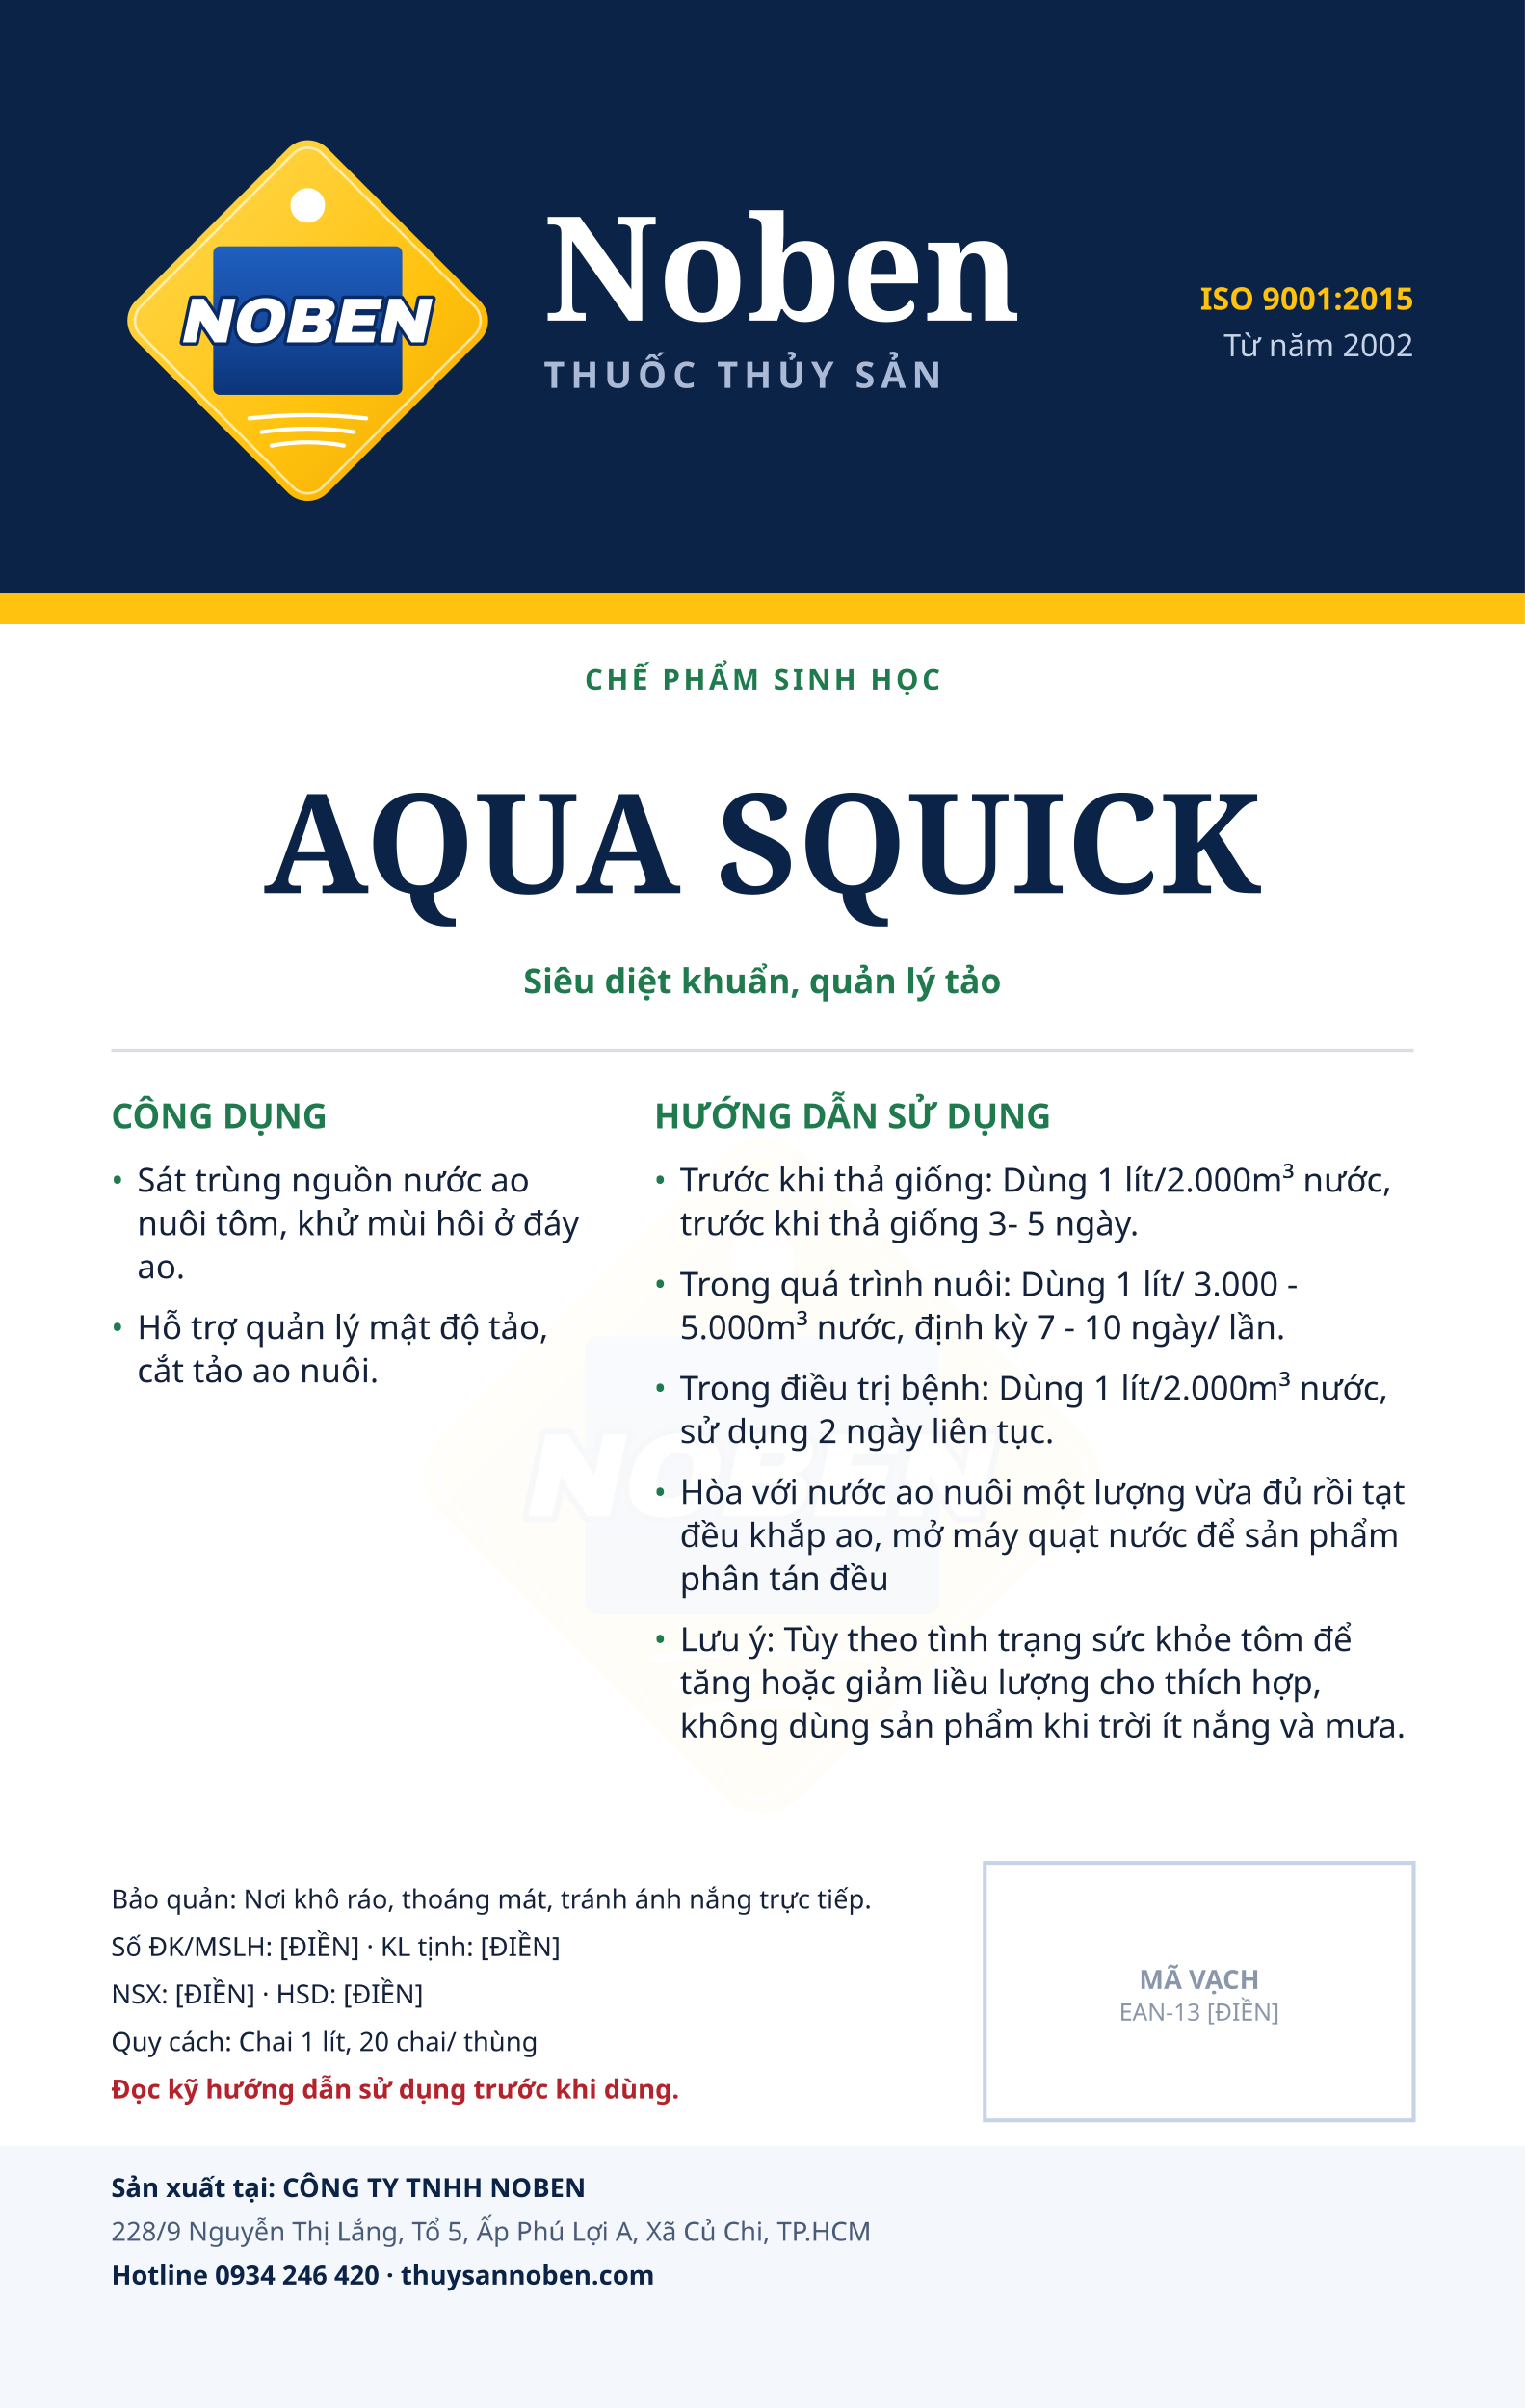
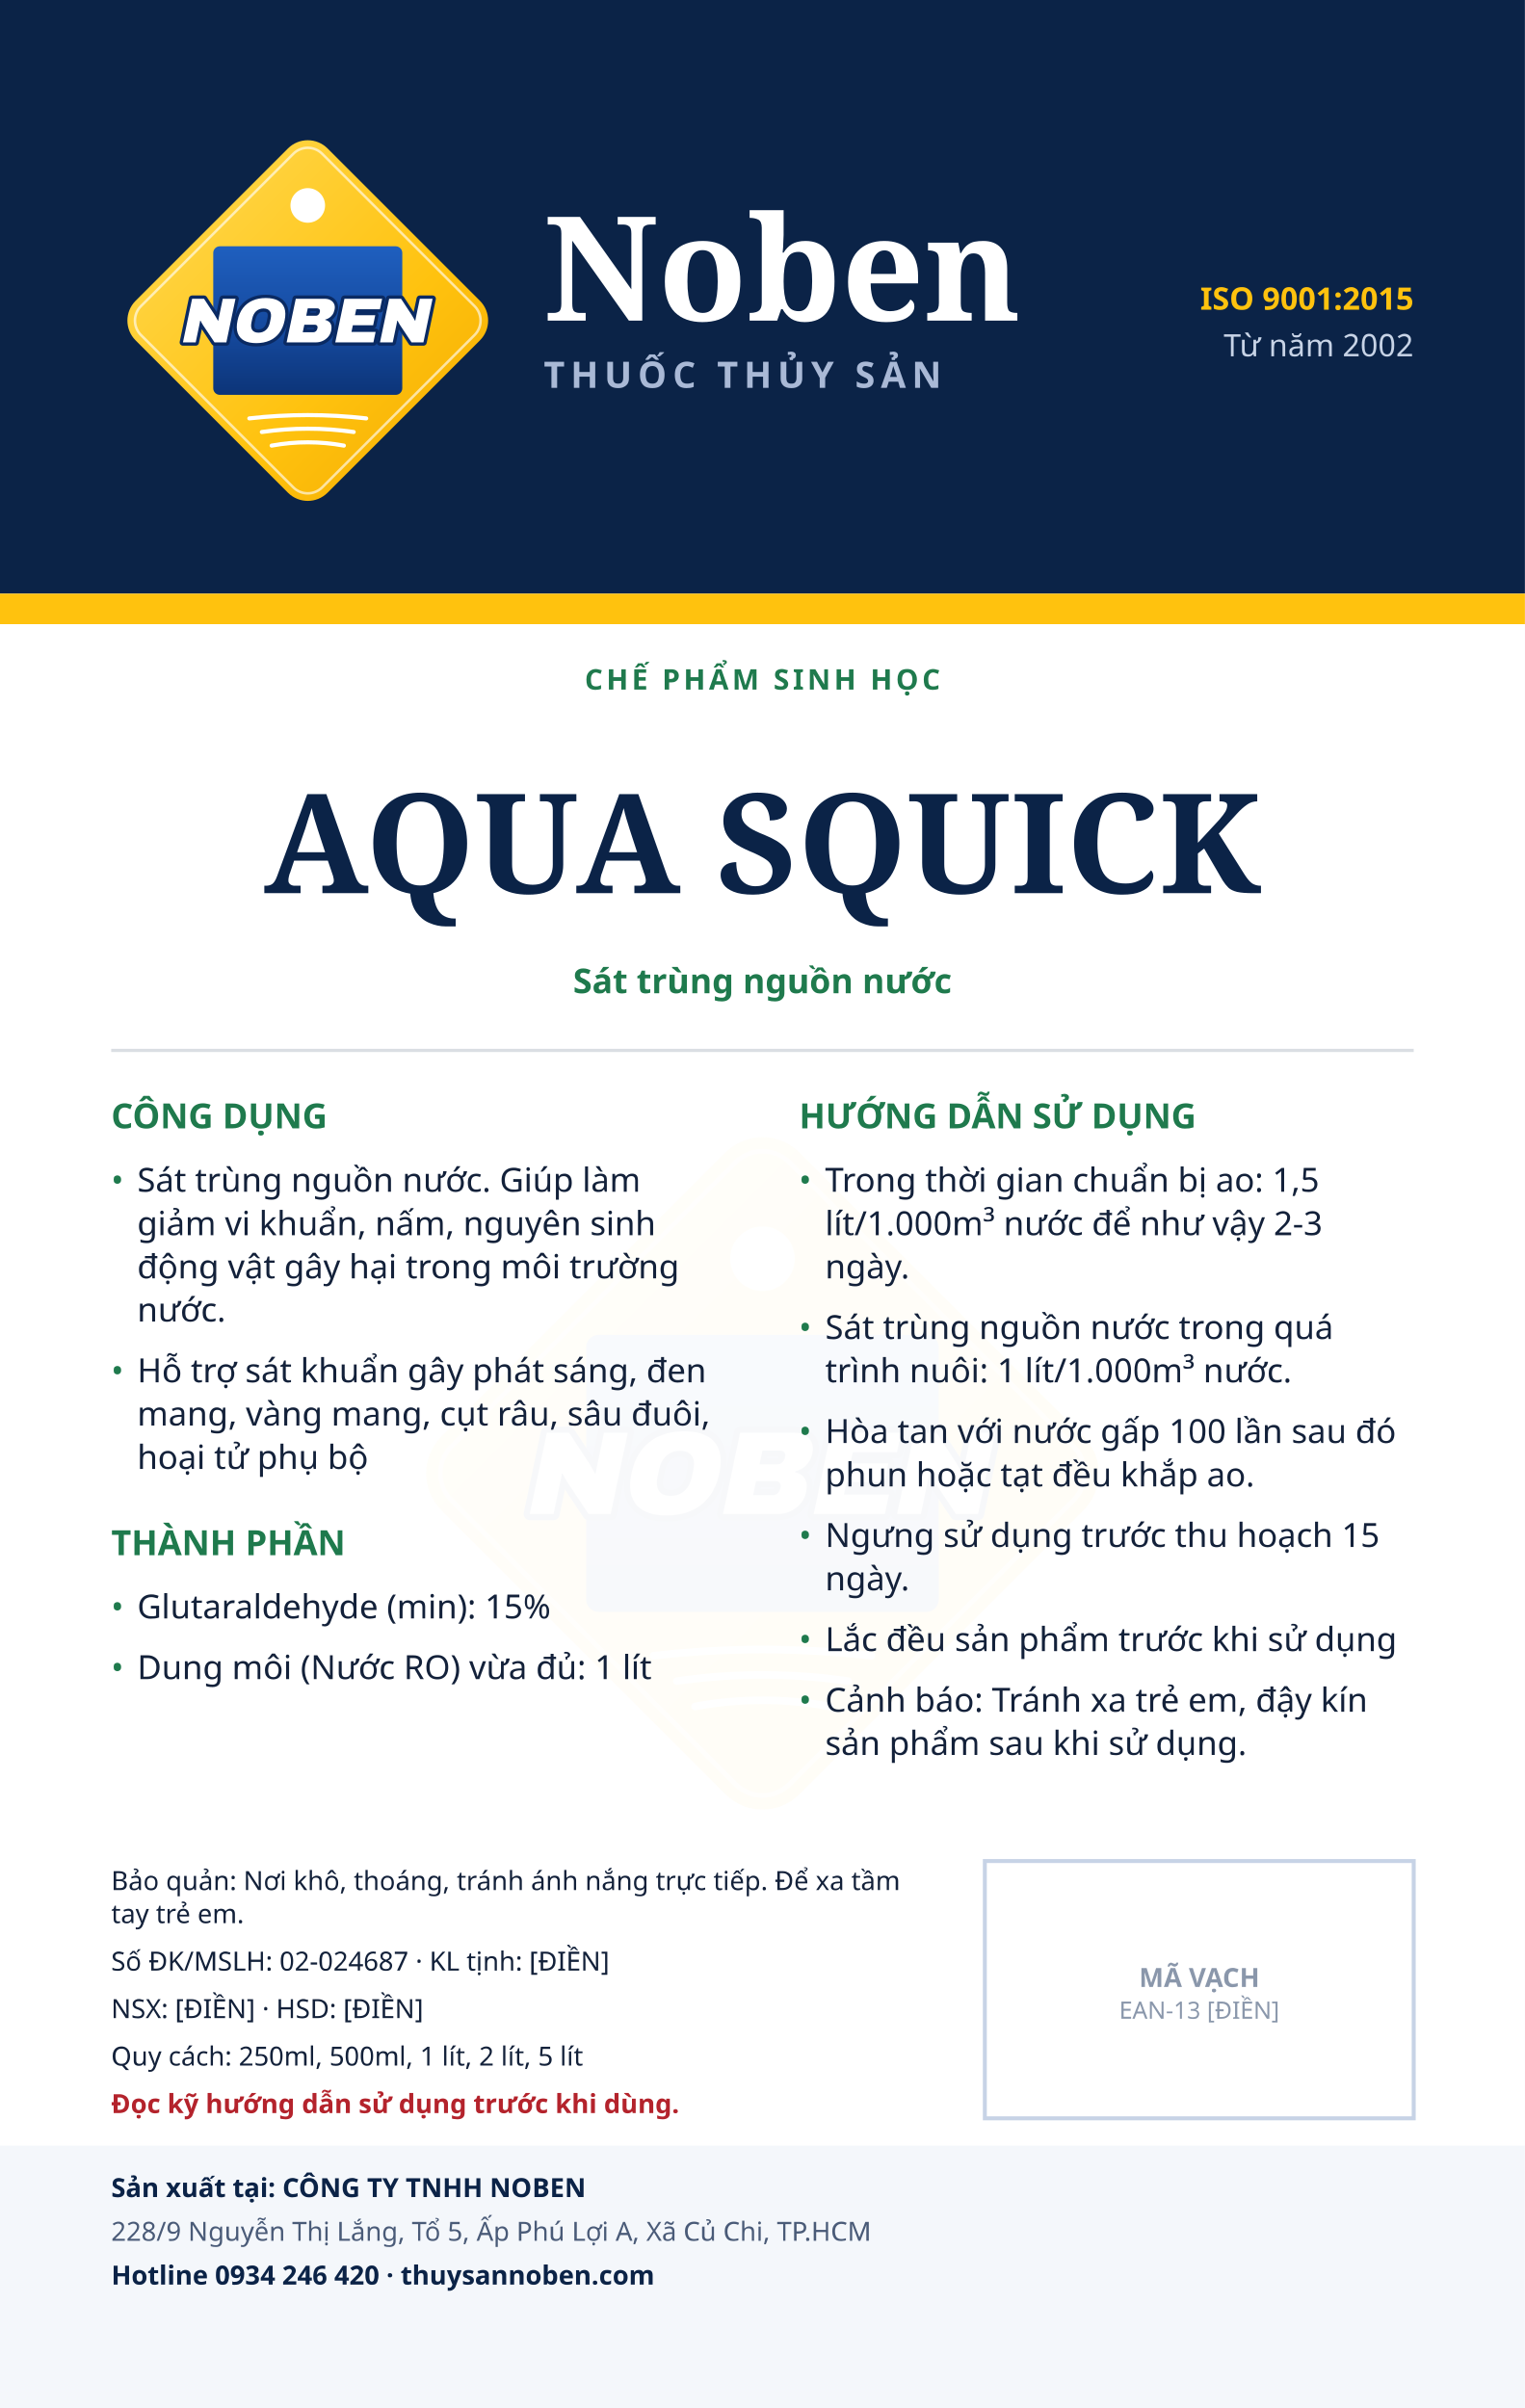
<svg xmlns="http://www.w3.org/2000/svg" xmlns:xlink="http://www.w3.org/1999/xlink" width="96mm" height="151.62mm" viewBox="-3 -3 96 151.62" data-trim="90 145.62" data-tran-le="3" data-an-toan="4">
  <defs>
    <clipPath id="nb-trang-giua">
      <rect x="0" y="36.29" width="90" height="95.81" />
    </clipPath>
  </defs>
  <g id="nen">
    <rect x="-3" y="-3" width="96" height="151.62" fill="#ffffff" />
    <rect x="-3" y="132.1" width="96" height="16.52" fill="#f4f7fb" />
    <g opacity="0.035" clip-path="url(#nb-trang-giua)">
-       <use href="#nb-mark-art" xlink:href="#nb-mark-art" transform="translate(21.81 66.71) scale(0.09057)" />
+       <use href="#nb-mark-art" xlink:href="#nb-mark-art" transform="translate(21.93 66.7) scale(0.09012)" />
    </g>
  </g>
  <g id="dai-thuong-hieu" data-khung="31.23 0 54.77 34.38">
    <rect x="-3" y="-3" width="96" height="37.38" fill="#0b2347" />
    <rect x="-3" y="34.38" width="96" height="1.92" fill="#ffc20e" />
    <text font-family="'Playfair Display ExtraBold', 'Playfair Display', serif" font-weight="800" font-size="9.14" fill="#ffffff" x="31.23" y="17.19">Noben</text>
    <text font-family="'Be Vietnam Pro SemiBold', 'Be Vietnam Pro', sans-serif" font-weight="600" font-size="2.29" fill="#a9b9d6" letter-spacing="0.37" x="31.23" y="21.42">THUỐC THỦY SẢN</text>
    <text font-family="'Be Vietnam Pro SemiBold', 'Be Vietnam Pro', sans-serif" font-weight="600" font-size="1.96" fill="#ffc20e" text-anchor="end" x="86" y="16.5">ISO 9001:2015</text>
    <text font-family="'Be Vietnam Pro', sans-serif" font-weight="400" font-size="1.96" fill="#c7d3e6" text-anchor="end" x="86" y="19.44">Từ năm 2002</text>
  </g>
  <g id="logo">
    <g transform="translate(4 4.81) scale(0.04834)">
      <g id="nb-mark-art">
        <defs>
          <linearGradient id="nb-g" x1="0" y1="0" x2="1" y2="1">
            <stop offset="0" stop-color="#ffdb57" />
            <stop offset=".618" stop-color="#ffc20e" />
            <stop offset="1" stop-color="#f2a900" />
          </linearGradient>
          <linearGradient id="nb-b" x1="0" y1="0" x2="0" y2="1">
            <stop offset="0" stop-color="#1f5fbf" />
            <stop offset=".618" stop-color="#14479a" />
            <stop offset="1" stop-color="#0c3478" />
          </linearGradient>
        </defs>
        <path d="M281.79 31.79 L480.21 230.21 A36.47 36.47 0 0 1 480.21 281.79 L281.79 480.21 A36.47 36.47 0 0 1 230.21 480.21 L31.79 281.79 A36.47 36.47 0 0 1 31.79 230.21 L230.21 31.79 A36.47 36.47 0 0 1 281.79 31.79 Z" fill="url(#nb-g)" />
        <path d="M274.83 38.76 L473.24 237.17 A26.62 26.62 0 0 1 473.24 274.83 L274.83 473.24 A26.62 26.62 0 0 1 237.17 473.24 L38.76 274.83 A26.62 26.62 0 0 1 38.76 237.17 L237.17 38.76 A26.62 26.62 0 0 1 274.83 38.76 Z" fill="none" stroke="#ffffff" stroke-opacity=".618" stroke-width="3.29" />
        <path d="M141.52 159.23 H370.48 A8.61 8.61 0 0 1 379.09 167.84 V344.16 A8.61 8.61 0 0 1 370.48 352.77 H141.52 A8.61 8.61 0 0 1 132.91 344.16 V167.84 A8.61 8.61 0 0 1 141.52 159.23 Z" fill="url(#nb-b)" />
        <circle cx="256" cy="106.02" r="22.54" fill="#ffffff" />
        <g transform="translate(93.46 284.39) scale(0.89704)">
          <g fill="none" stroke="#0a2a63" stroke-width="9.6" stroke-linejoin="round">
            <path transform="translate(-6.81 0)" d="M6.808 0.0 20.1 -63.296H37.396L52.312 -40.572Q52.947 -39.652 53.96 -37.904Q54.973 -36.156 56.022 -34.362Q57.071 -32.568 57.575 -31.464L58.074 -31.648Q58.523 -34.224 59.054 -36.754Q59.586 -39.284 59.856 -40.572L64.628 -63.296H83.12L69.828 0.0H52.624L35.765 -25.3Q34.587 -27.14 33.802 -28.658Q33.017 -30.176 32.295 -31.556L31.796 -31.372Q31.521 -29.624 31.154 -27.876Q30.787 -26.128 30.613 -25.3L25.3 0.0Z " />
            <path transform="translate(-7.2 0)" d="M113.676 1.104Q102.912 1.104 96.049 -2.576Q89.186 -6.256 86.674 -13.57Q84.162 -20.884 86.422 -31.648Q88.702 -42.504 94.276 -49.772Q99.85 -57.04 108.259 -60.72Q116.668 -64.4 127.432 -64.4Q138.288 -64.4 145.151 -60.72Q152.014 -57.04 154.536 -49.772Q157.058 -42.504 154.778 -31.648Q152.518 -20.884 146.934 -13.57Q141.35 -6.256 132.941 -2.576Q124.532 1.104 113.676 1.104ZM116.864 -14.076Q120.176 -14.076 122.928 -15.134Q125.68 -16.192 127.788 -18.124Q129.896 -20.056 131.294 -22.77Q132.692 -25.484 133.368 -28.704L134.604 -34.592Q135.281 -37.812 135.022 -40.526Q134.764 -43.24 133.468 -45.172Q132.172 -47.104 129.864 -48.162Q127.556 -49.22 124.244 -49.22Q120.932 -49.22 118.18 -48.162Q115.428 -47.104 113.366 -45.172Q111.304 -43.24 109.906 -40.526Q108.509 -37.812 107.832 -34.592L106.596 -28.704Q105.92 -25.484 106.178 -22.77Q106.436 -20.056 107.686 -18.124Q108.936 -16.192 111.244 -15.134Q113.552 -14.076 116.864 -14.076Z " />
            <path transform="translate(-7.59 0)" d="M158.08 0.0 171.372 -63.296H213.508Q218.292 -63.296 221.833 -61.318Q225.373 -59.34 227.031 -55.844Q228.689 -52.348 227.723 -47.748Q226.757 -43.148 224.667 -40.204Q222.577 -37.26 219.827 -35.558Q217.078 -33.856 214.052 -33.028L213.975 -32.66Q217.132 -31.924 219.469 -30.13Q221.807 -28.336 222.786 -25.116Q223.766 -21.896 222.704 -16.836Q221.641 -11.776 218.365 -8.004Q215.089 -4.232 210.504 -2.116Q205.92 0.0 200.768 0.0ZM181.503 -14.72H196.959Q199.075 -14.72 200.672 -16.192Q202.269 -17.664 202.888 -20.608Q203.177 -21.988 202.821 -23.138Q202.464 -24.288 201.542 -24.932Q200.619 -25.576 199.239 -25.576H183.783ZM186.526 -38.64H200.51Q201.982 -38.64 203.139 -39.33Q204.296 -40.02 205.165 -41.308Q206.033 -42.596 206.439 -44.528Q206.864 -46.552 205.783 -47.978Q204.703 -49.404 202.771 -49.404H188.787Z " />
            <path transform="translate(-7.8 0)" d="M228.932 0.0 242.224 -63.296H296.964L293.776 -48.116H259.368L257.533 -39.376H286.973L283.92 -24.84H254.48L252.452 -15.18H287.504L284.316 0.0Z " />
            <path transform="translate(-8 0)" d="M294.08 0.0 307.372 -63.296H324.668L339.584 -40.572Q340.219 -39.652 341.232 -37.904Q342.245 -36.156 343.294 -34.362Q344.343 -32.568 344.847 -31.464L345.346 -31.648Q345.795 -34.224 346.326 -36.754Q346.858 -39.284 347.128 -40.572L351.9 -63.296H370.392L357.1 0.0H339.896L323.037 -25.3Q321.859 -27.14 321.074 -28.658Q320.289 -30.176 319.567 -31.556L319.068 -31.372Q318.793 -29.624 318.426 -27.876Q318.059 -26.128 317.885 -25.3L312.572 0.0Z" />
          </g>
          <g fill="#ffffff">
            <path transform="translate(-6.81 0)" d="M6.808 0.0 20.1 -63.296H37.396L52.312 -40.572Q52.947 -39.652 53.96 -37.904Q54.973 -36.156 56.022 -34.362Q57.071 -32.568 57.575 -31.464L58.074 -31.648Q58.523 -34.224 59.054 -36.754Q59.586 -39.284 59.856 -40.572L64.628 -63.296H83.12L69.828 0.0H52.624L35.765 -25.3Q34.587 -27.14 33.802 -28.658Q33.017 -30.176 32.295 -31.556L31.796 -31.372Q31.521 -29.624 31.154 -27.876Q30.787 -26.128 30.613 -25.3L25.3 0.0Z " />
            <path transform="translate(-7.2 0)" d="M113.676 1.104Q102.912 1.104 96.049 -2.576Q89.186 -6.256 86.674 -13.57Q84.162 -20.884 86.422 -31.648Q88.702 -42.504 94.276 -49.772Q99.85 -57.04 108.259 -60.72Q116.668 -64.4 127.432 -64.4Q138.288 -64.4 145.151 -60.72Q152.014 -57.04 154.536 -49.772Q157.058 -42.504 154.778 -31.648Q152.518 -20.884 146.934 -13.57Q141.35 -6.256 132.941 -2.576Q124.532 1.104 113.676 1.104ZM116.864 -14.076Q120.176 -14.076 122.928 -15.134Q125.68 -16.192 127.788 -18.124Q129.896 -20.056 131.294 -22.77Q132.692 -25.484 133.368 -28.704L134.604 -34.592Q135.281 -37.812 135.022 -40.526Q134.764 -43.24 133.468 -45.172Q132.172 -47.104 129.864 -48.162Q127.556 -49.22 124.244 -49.22Q120.932 -49.22 118.18 -48.162Q115.428 -47.104 113.366 -45.172Q111.304 -43.24 109.906 -40.526Q108.509 -37.812 107.832 -34.592L106.596 -28.704Q105.92 -25.484 106.178 -22.77Q106.436 -20.056 107.686 -18.124Q108.936 -16.192 111.244 -15.134Q113.552 -14.076 116.864 -14.076Z " />
            <path transform="translate(-7.59 0)" d="M158.08 0.0 171.372 -63.296H213.508Q218.292 -63.296 221.833 -61.318Q225.373 -59.34 227.031 -55.844Q228.689 -52.348 227.723 -47.748Q226.757 -43.148 224.667 -40.204Q222.577 -37.26 219.827 -35.558Q217.078 -33.856 214.052 -33.028L213.975 -32.66Q217.132 -31.924 219.469 -30.13Q221.807 -28.336 222.786 -25.116Q223.766 -21.896 222.704 -16.836Q221.641 -11.776 218.365 -8.004Q215.089 -4.232 210.504 -2.116Q205.92 0.0 200.768 0.0ZM181.503 -14.72H196.959Q199.075 -14.72 200.672 -16.192Q202.269 -17.664 202.888 -20.608Q203.177 -21.988 202.821 -23.138Q202.464 -24.288 201.542 -24.932Q200.619 -25.576 199.239 -25.576H183.783ZM186.526 -38.64H200.51Q201.982 -38.64 203.139 -39.33Q204.296 -40.02 205.165 -41.308Q206.033 -42.596 206.439 -44.528Q206.864 -46.552 205.783 -47.978Q204.703 -49.404 202.771 -49.404H188.787Z " />
            <path transform="translate(-7.8 0)" d="M228.932 0.0 242.224 -63.296H296.964L293.776 -48.116H259.368L257.533 -39.376H286.973L283.92 -24.84H254.48L252.452 -15.18H287.504L284.316 0.0Z " />
            <path transform="translate(-8 0)" d="M294.08 0.0 307.372 -63.296H324.668L339.584 -40.572Q340.219 -39.652 341.232 -37.904Q342.245 -36.156 343.294 -34.362Q344.343 -32.568 344.847 -31.464L345.346 -31.648Q345.795 -34.224 346.326 -36.754Q346.858 -39.284 347.128 -40.572L351.9 -63.296H370.392L357.1 0.0H339.896L323.037 -25.3Q321.859 -27.14 321.074 -28.658Q320.289 -30.176 319.567 -31.556L319.068 -31.372Q318.793 -29.624 318.426 -27.876Q318.059 -26.128 317.885 -25.3L312.572 0.0Z" />
          </g>
        </g>
        <path d="M179.92 383.41 Q256 374.8 332.08 383.41 M196.19 401.13 Q256 392.52 315.81 401.13 M208.98 418.85 Q256 410.24 303.02 418.85" fill="none" stroke="#ffffff" stroke-width="5.32" stroke-linecap="round" />
      </g>
    </g>
  </g>
  <g id="ten-san-pham" data-khung="4 36.29 82 29.2">
    <text font-family="'Be Vietnam Pro SemiBold', 'Be Vietnam Pro', sans-serif" font-weight="600" font-size="1.8" fill="#1f7a4d" text-anchor="middle" letter-spacing="0.22">
      <tspan x="45" y="40.42">CHẾ PHẨM SINH HỌC</tspan>
    </text>
    <text font-family="'Playfair Display ExtraBold', 'Playfair Display', serif" font-weight="800" font-size="8.74" fill="#0b2347" text-anchor="middle">
      <tspan x="45" y="53.24">AQUA SQUICK</tspan>
    </text>
    <text font-family="'Be Vietnam Pro SemiBold', 'Be Vietnam Pro', sans-serif" font-weight="600" font-size="2.16" fill="#1f7a4d" text-anchor="middle">
-       <tspan x="45" y="59.54">Siêu diệt khuẩn, quản lý tảo</tspan>
+       <tspan x="45" y="59.54">Sát trùng nguồn nước</tspan>
    </text>
  </g>
-   <g id="cong-dung" data-khung="4 65.49 29.56 19.12">
+   <g id="cong-dung" data-khung="4 65.49 38.7 24.56">
    <line x1="4" y1="63.14" x2="86" y2="63.14" stroke="#0b2347" stroke-opacity="0.15" stroke-width="0.2" />
    <text font-family="'Be Vietnam Pro SemiBold', 'Be Vietnam Pro', sans-serif" font-weight="600" font-size="2.18" fill="#1f7a4d">
      <tspan x="4" y="68.05">CÔNG DỤNG</tspan>
    </text>
    <text font-family="'Be Vietnam Pro', sans-serif" font-weight="400" font-size="2.1" fill="#1f7a4d" x="4" y="72.04">•</text>
    <text font-family="'Be Vietnam Pro', sans-serif" font-weight="400" font-size="2.1" fill="#13213a">
-       <tspan x="5.64" y="72.04">Sát trùng nguồn nước ao</tspan>
-       <tspan x="5.64" y="74.77">nuôi tôm, khử mùi hôi ở đáy</tspan>
-       <tspan x="5.64" y="77.49">ao.</tspan>
+       <tspan x="5.64" y="72.04">Sát trùng nguồn nước. Giúp làm</tspan>
+       <tspan x="5.64" y="74.77">giảm vi khuẩn, nấm, nguyên sinh</tspan>
+       <tspan x="5.64" y="77.49">động vật gây hại trong môi trường</tspan>
+       <tspan x="5.64" y="80.21">nước.</tspan>
    </text>
-     <text font-family="'Be Vietnam Pro', sans-serif" font-weight="400" font-size="2.1" fill="#1f7a4d" x="4" y="81.31">•</text>
+     <text font-family="'Be Vietnam Pro', sans-serif" font-weight="400" font-size="2.1" fill="#1f7a4d" x="4" y="84.04">•</text>
    <text font-family="'Be Vietnam Pro', sans-serif" font-weight="400" font-size="2.1" fill="#13213a">
-       <tspan x="5.64" y="81.31">Hỗ trợ quản lý mật độ tảo,</tspan>
-       <tspan x="5.64" y="84.04">cắt tảo ao nuôi.</tspan>
+       <tspan x="5.64" y="84.04">Hỗ trợ sát khuẩn gây phát sáng, đen</tspan>
+       <tspan x="5.64" y="86.76">mang, vàng mang, cụt râu, sâu đuôi,</tspan>
+       <tspan x="5.64" y="89.49">hoại tử phụ bộ</tspan>
    </text>
  </g>
-   <g id="huong-dan" data-khung="38.17 65.49 47.83 41.48">
+   <g id="huong-dan" data-khung="47.3 65.49 38.7 42.58">
    <text font-family="'Be Vietnam Pro SemiBold', 'Be Vietnam Pro', sans-serif" font-weight="600" font-size="2.18" fill="#1f7a4d">
-       <tspan x="38.17" y="68.05">HƯỚNG DẪN SỬ DỤNG</tspan>
+       <tspan x="47.3" y="68.05">HƯỚNG DẪN SỬ DỤNG</tspan>
    </text>
-     <text font-family="'Be Vietnam Pro', sans-serif" font-weight="400" font-size="2.1" fill="#1f7a4d" x="38.17" y="72.04">•</text>
+     <text font-family="'Be Vietnam Pro', sans-serif" font-weight="400" font-size="2.1" fill="#1f7a4d" x="47.3" y="72.04">•</text>
    <text font-family="'Be Vietnam Pro', sans-serif" font-weight="400" font-size="2.1" fill="#13213a">
-       <tspan x="39.81" y="72.04">Trước khi thả giống: Dùng 1 lít/2.000m³ nước,</tspan>
-       <tspan x="39.81" y="74.77">trước khi thả giống 3- 5 ngày.</tspan>
+       <tspan x="48.95" y="72.04">Trong thời gian chuẩn bị ao: 1,5</tspan>
+       <tspan x="48.95" y="74.77">lít/1.000m³ nước để như vậy 2-3</tspan>
+       <tspan x="48.95" y="77.49">ngày.</tspan>
    </text>
-     <text font-family="'Be Vietnam Pro', sans-serif" font-weight="400" font-size="2.1" fill="#1f7a4d" x="38.17" y="78.59">•</text>
+     <text font-family="'Be Vietnam Pro', sans-serif" font-weight="400" font-size="2.1" fill="#1f7a4d" x="47.3" y="81.31">•</text>
    <text font-family="'Be Vietnam Pro', sans-serif" font-weight="400" font-size="2.1" fill="#13213a">
-       <tspan x="39.81" y="78.59">Trong quá trình nuôi: Dùng 1 lít/ 3.000 -</tspan>
-       <tspan x="39.81" y="81.31">5.000m³ nước, định kỳ 7 - 10 ngày/ lần.</tspan>
+       <tspan x="48.95" y="81.31">Sát trùng nguồn nước trong quá</tspan>
+       <tspan x="48.95" y="84.04">trình nuôi: 1 lít/1.000m³ nước.</tspan>
    </text>
-     <text font-family="'Be Vietnam Pro', sans-serif" font-weight="400" font-size="2.1" fill="#1f7a4d" x="38.17" y="85.14">•</text>
+     <text font-family="'Be Vietnam Pro', sans-serif" font-weight="400" font-size="2.1" fill="#1f7a4d" x="47.3" y="87.86">•</text>
    <text font-family="'Be Vietnam Pro', sans-serif" font-weight="400" font-size="2.1" fill="#13213a">
-       <tspan x="39.81" y="85.14">Trong điều trị bệnh: Dùng 1 lít/2.000m³ nước,</tspan>
-       <tspan x="39.81" y="87.86">sử dụng 2 ngày liên tục.</tspan>
+       <tspan x="48.95" y="87.86">Hòa tan với nước gấp 100 lần sau đó</tspan>
+       <tspan x="48.95" y="90.59">phun hoặc tạt đều khắp ao.</tspan>
    </text>
-     <text font-family="'Be Vietnam Pro', sans-serif" font-weight="400" font-size="2.1" fill="#1f7a4d" x="38.17" y="91.69">•</text>
+     <text font-family="'Be Vietnam Pro', sans-serif" font-weight="400" font-size="2.1" fill="#1f7a4d" x="47.3" y="94.41">•</text>
    <text font-family="'Be Vietnam Pro', sans-serif" font-weight="400" font-size="2.1" fill="#13213a">
-       <tspan x="39.81" y="91.69">Hòa với nước ao nuôi một lượng vừa đủ rồi tạt</tspan>
-       <tspan x="39.81" y="94.41">đều khắp ao, mở máy quạt nước để sản phẩm</tspan>
-       <tspan x="39.81" y="97.13">phân tán đều</tspan>
+       <tspan x="48.95" y="94.41">Ngưng sử dụng trước thu hoạch 15</tspan>
+       <tspan x="48.95" y="97.13">ngày.</tspan>
    </text>
-     <text font-family="'Be Vietnam Pro', sans-serif" font-weight="400" font-size="2.1" fill="#1f7a4d" x="38.17" y="100.96">•</text>
+     <text font-family="'Be Vietnam Pro', sans-serif" font-weight="400" font-size="2.1" fill="#1f7a4d" x="47.3" y="100.96">•</text>
    <text font-family="'Be Vietnam Pro', sans-serif" font-weight="400" font-size="2.1" fill="#13213a">
-       <tspan x="39.81" y="100.96">Lưu ý: Tùy theo tình trạng sức khỏe tôm để</tspan>
-       <tspan x="39.81" y="103.68">tăng hoặc giảm liều lượng cho thích hợp,</tspan>
-       <tspan x="39.81" y="106.4">không dùng sản phẩm khi trời ít nắng và mưa.</tspan>
+       <tspan x="48.95" y="100.96">Lắc đều sản phẩm trước khi sử dụng</tspan>
+     </text>
+     <text font-family="'Be Vietnam Pro', sans-serif" font-weight="400" font-size="2.1" fill="#1f7a4d" x="47.3" y="104.78">•</text>
+     <text font-family="'Be Vietnam Pro', sans-serif" font-weight="400" font-size="2.1" fill="#13213a">
+       <tspan x="48.95" y="104.78">Cảnh báo: Tránh xa trẻ em, đậy kín</tspan>
+       <tspan x="48.95" y="107.5">sản phẩm sau khi sử dụng.</tspan>
    </text>
  </g>
-   <g id="thanh-phan">
- </g>
-   <g id="phap-ly" data-khung="4 114.3 82 27.32">
+   <g id="thanh-phan" data-khung="4 92.36 38.7 10.94">
+     <text font-family="'Be Vietnam Pro SemiBold', 'Be Vietnam Pro', sans-serif" font-weight="600" font-size="2.18" fill="#1f7a4d">
+       <tspan x="4" y="94.92">THÀNH PHẦN</tspan>
+     </text>
+     <text font-family="'Be Vietnam Pro', sans-serif" font-weight="400" font-size="2.1" fill="#1f7a4d" x="4" y="98.91">•</text>
+     <text font-family="'Be Vietnam Pro', sans-serif" font-weight="400" font-size="2.1" fill="#13213a">
+       <tspan x="5.64" y="98.91">Glutaraldehyde (min): 15%</tspan>
+     </text>
+     <text font-family="'Be Vietnam Pro', sans-serif" font-weight="400" font-size="2.1" fill="#1f7a4d" x="4" y="102.73">•</text>
+     <text font-family="'Be Vietnam Pro', sans-serif" font-weight="400" font-size="2.1" fill="#13213a">
+       <tspan x="5.64" y="102.73">Dung môi (Nước RO) vừa đủ: 1 lít</tspan>
+     </text>
+   </g>
+   <g id="phap-ly" data-khung="4 114.06 82 27.56">
    <text font-family="'Be Vietnam Pro', sans-serif" font-weight="400" font-size="1.66" fill="#13213a">
-       <tspan x="4" y="117.17">Bảo quản: Nơi khô ráo, thoáng mát, tránh ánh nắng trực tiếp.</tspan>
+       <tspan x="4" y="116.01">Bảo quản: Nơi khô, thoáng, tránh ánh nắng trực tiếp. Để xa tầm</tspan>
+       <tspan x="4" y="118.09">tay trẻ em.</tspan>
    </text>
    <text font-family="'Be Vietnam Pro', sans-serif" font-weight="400" font-size="1.66" fill="#13213a">
-       <tspan x="4" y="120.16">Số ĐK/MSLH: [ĐIỀN] · KL tịnh: [ĐIỀN]</tspan>
+       <tspan x="4" y="121.08">Số ĐK/MSLH: 02-024687 · KL tịnh: [ĐIỀN]</tspan>
    </text>
    <text font-family="'Be Vietnam Pro', sans-serif" font-weight="400" font-size="1.66" fill="#13213a">
-       <tspan x="4" y="123.15">NSX: [ĐIỀN] · HSD: [ĐIỀN]</tspan>
+       <tspan x="4" y="124.07">NSX: [ĐIỀN] · HSD: [ĐIỀN]</tspan>
    </text>
    <text font-family="'Be Vietnam Pro', sans-serif" font-weight="400" font-size="1.66" fill="#13213a">
-       <tspan x="4" y="126.14">Quy cách: Chai 1 lít, 20 chai/ thùng</tspan>
+       <tspan x="4" y="127.06">Quy cách: 250ml, 500ml, 1 lít, 2 lít, 5 lít</tspan>
    </text>
    <text font-family="'Be Vietnam Pro SemiBold', 'Be Vietnam Pro', sans-serif" font-weight="600" font-size="1.66" fill="#b4232c">
-       <tspan x="4" y="129.13">Đọc kỹ hướng dẫn sử dụng trước khi dùng.</tspan>
+       <tspan x="4" y="130.05">Đọc kỹ hướng dẫn sử dụng trước khi dùng.</tspan>
    </text>
    <text font-family="'Be Vietnam Pro SemiBold', 'Be Vietnam Pro', sans-serif" font-weight="600" font-size="1.66" fill="#0b2347">
      <tspan x="4" y="135.34">Sản xuất tại: CÔNG TY TNHH NOBEN</tspan>
    </text>
    <text font-family="'Be Vietnam Pro', sans-serif" font-weight="400" font-size="1.66" fill="#4a5b78">
      <tspan x="4" y="138.09">228/9 Nguyễn Thị Lắng, Tổ 5, Ấp Phú Lợi A, Xã Củ Chi, TP.HCM</tspan>
    </text>
    <text font-family="'Be Vietnam Pro SemiBold', 'Be Vietnam Pro', sans-serif" font-weight="600" font-size="1.66" fill="#0b2347">
      <tspan x="4" y="140.85">Hotline 0934 246 420 · thuysannoben.com</tspan>
    </text>
  </g>
-   <g id="ma-vach" data-khung="59 114.3 27 16.2">
-     <rect x="59" y="114.3" width="27" height="16.2" fill="#ffffff" stroke="#c7d3e6" stroke-width="0.25" />
-     <text font-family="'Be Vietnam Pro SemiBold', 'Be Vietnam Pro', sans-serif" font-weight="600" font-size="1.66" fill="#8a97ab" text-anchor="middle" x="72.5" y="122.23">MÃ VẠCH</text>
-     <text font-family="'Be Vietnam Pro', sans-serif" font-weight="400" font-size="1.5" fill="#8a97ab" text-anchor="middle" x="72.5" y="124.23">EAN-13 [ĐIỀN]</text>
+   <g id="ma-vach" data-khung="59 114.18 27 16.2">
+     <rect x="59" y="114.18" width="27" height="16.2" fill="#ffffff" stroke="#c7d3e6" stroke-width="0.25" />
+     <text font-family="'Be Vietnam Pro SemiBold', 'Be Vietnam Pro', sans-serif" font-weight="600" font-size="1.66" fill="#8a97ab" text-anchor="middle" x="72.5" y="122.11">MÃ VẠCH</text>
+     <text font-family="'Be Vietnam Pro', sans-serif" font-weight="400" font-size="1.5" fill="#8a97ab" text-anchor="middle" x="72.5" y="124.11">EAN-13 [ĐIỀN]</text>
  </g>
  <g id="vung-an-toan" display="none">
    <rect x="-3" y="-3" width="96" height="151.62" fill="none" stroke="#e6007e" stroke-width="0.2" />
    <rect x="0" y="0" width="90" height="145.62" fill="none" stroke="#00a0e9" stroke-width="0.25" />
    <rect x="4" y="4" width="82" height="137.62" fill="none" stroke="#2fb34a" stroke-width="0.2" stroke-dasharray="1 1" />
    <line x1="0" y1="90" x2="90" y2="90" stroke="#ffc20e" stroke-width="0.2" stroke-dasharray="2 1" />
  </g>
</svg>
